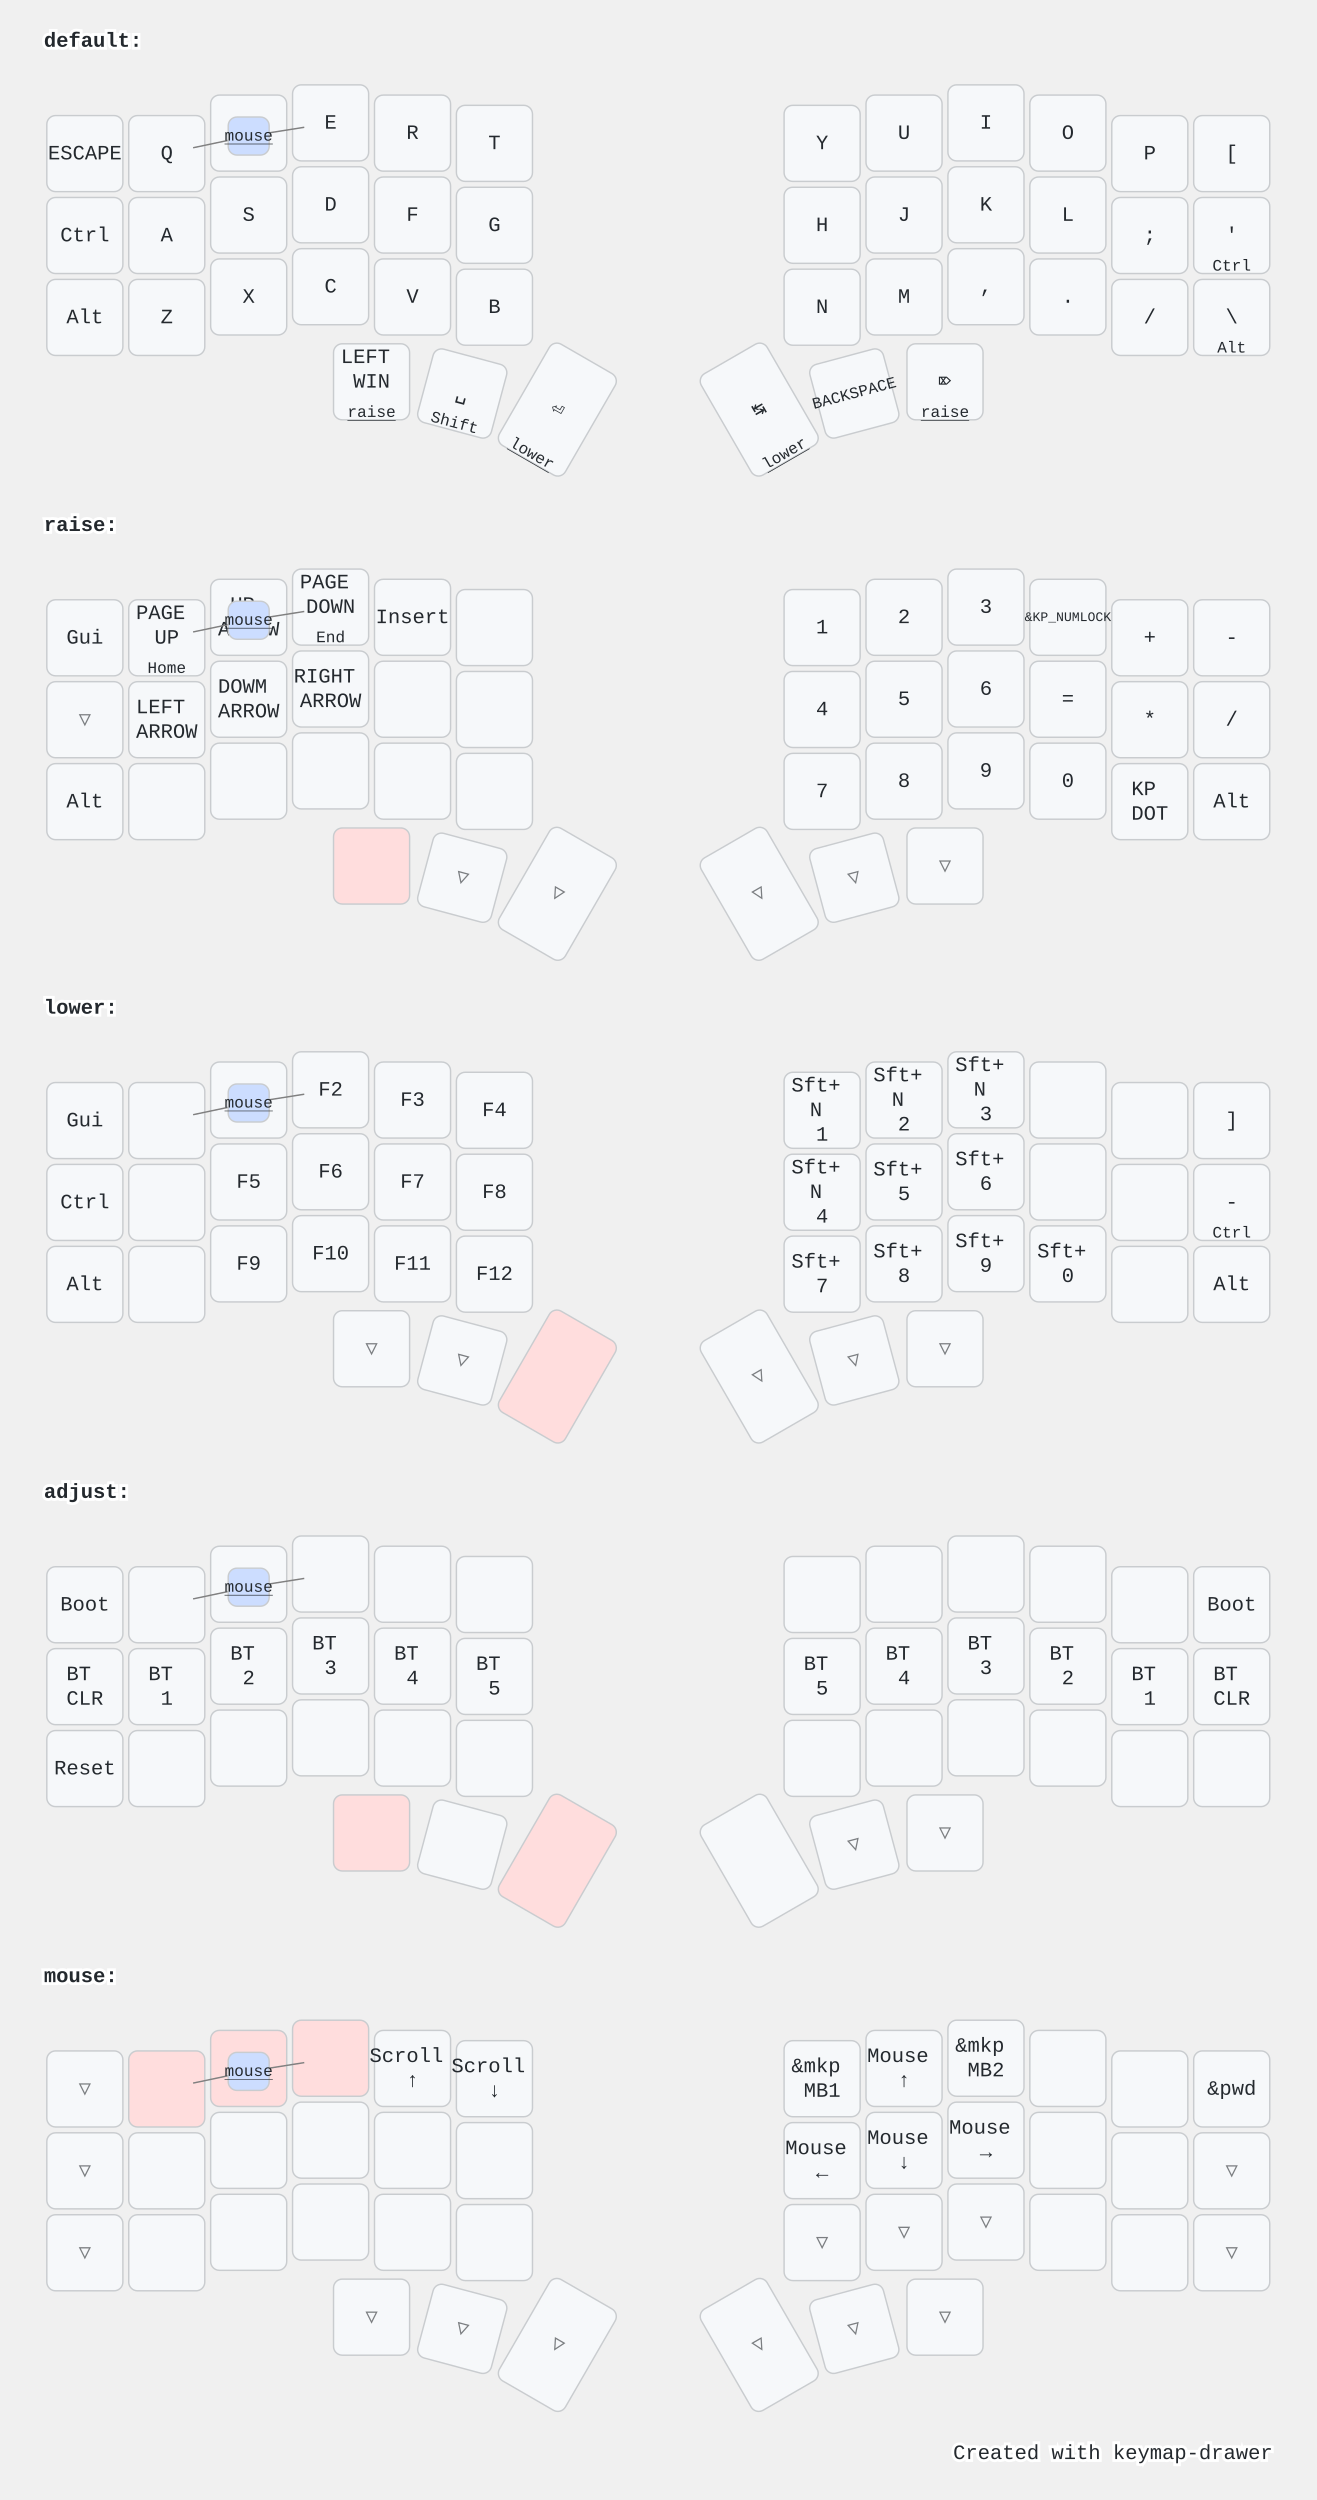
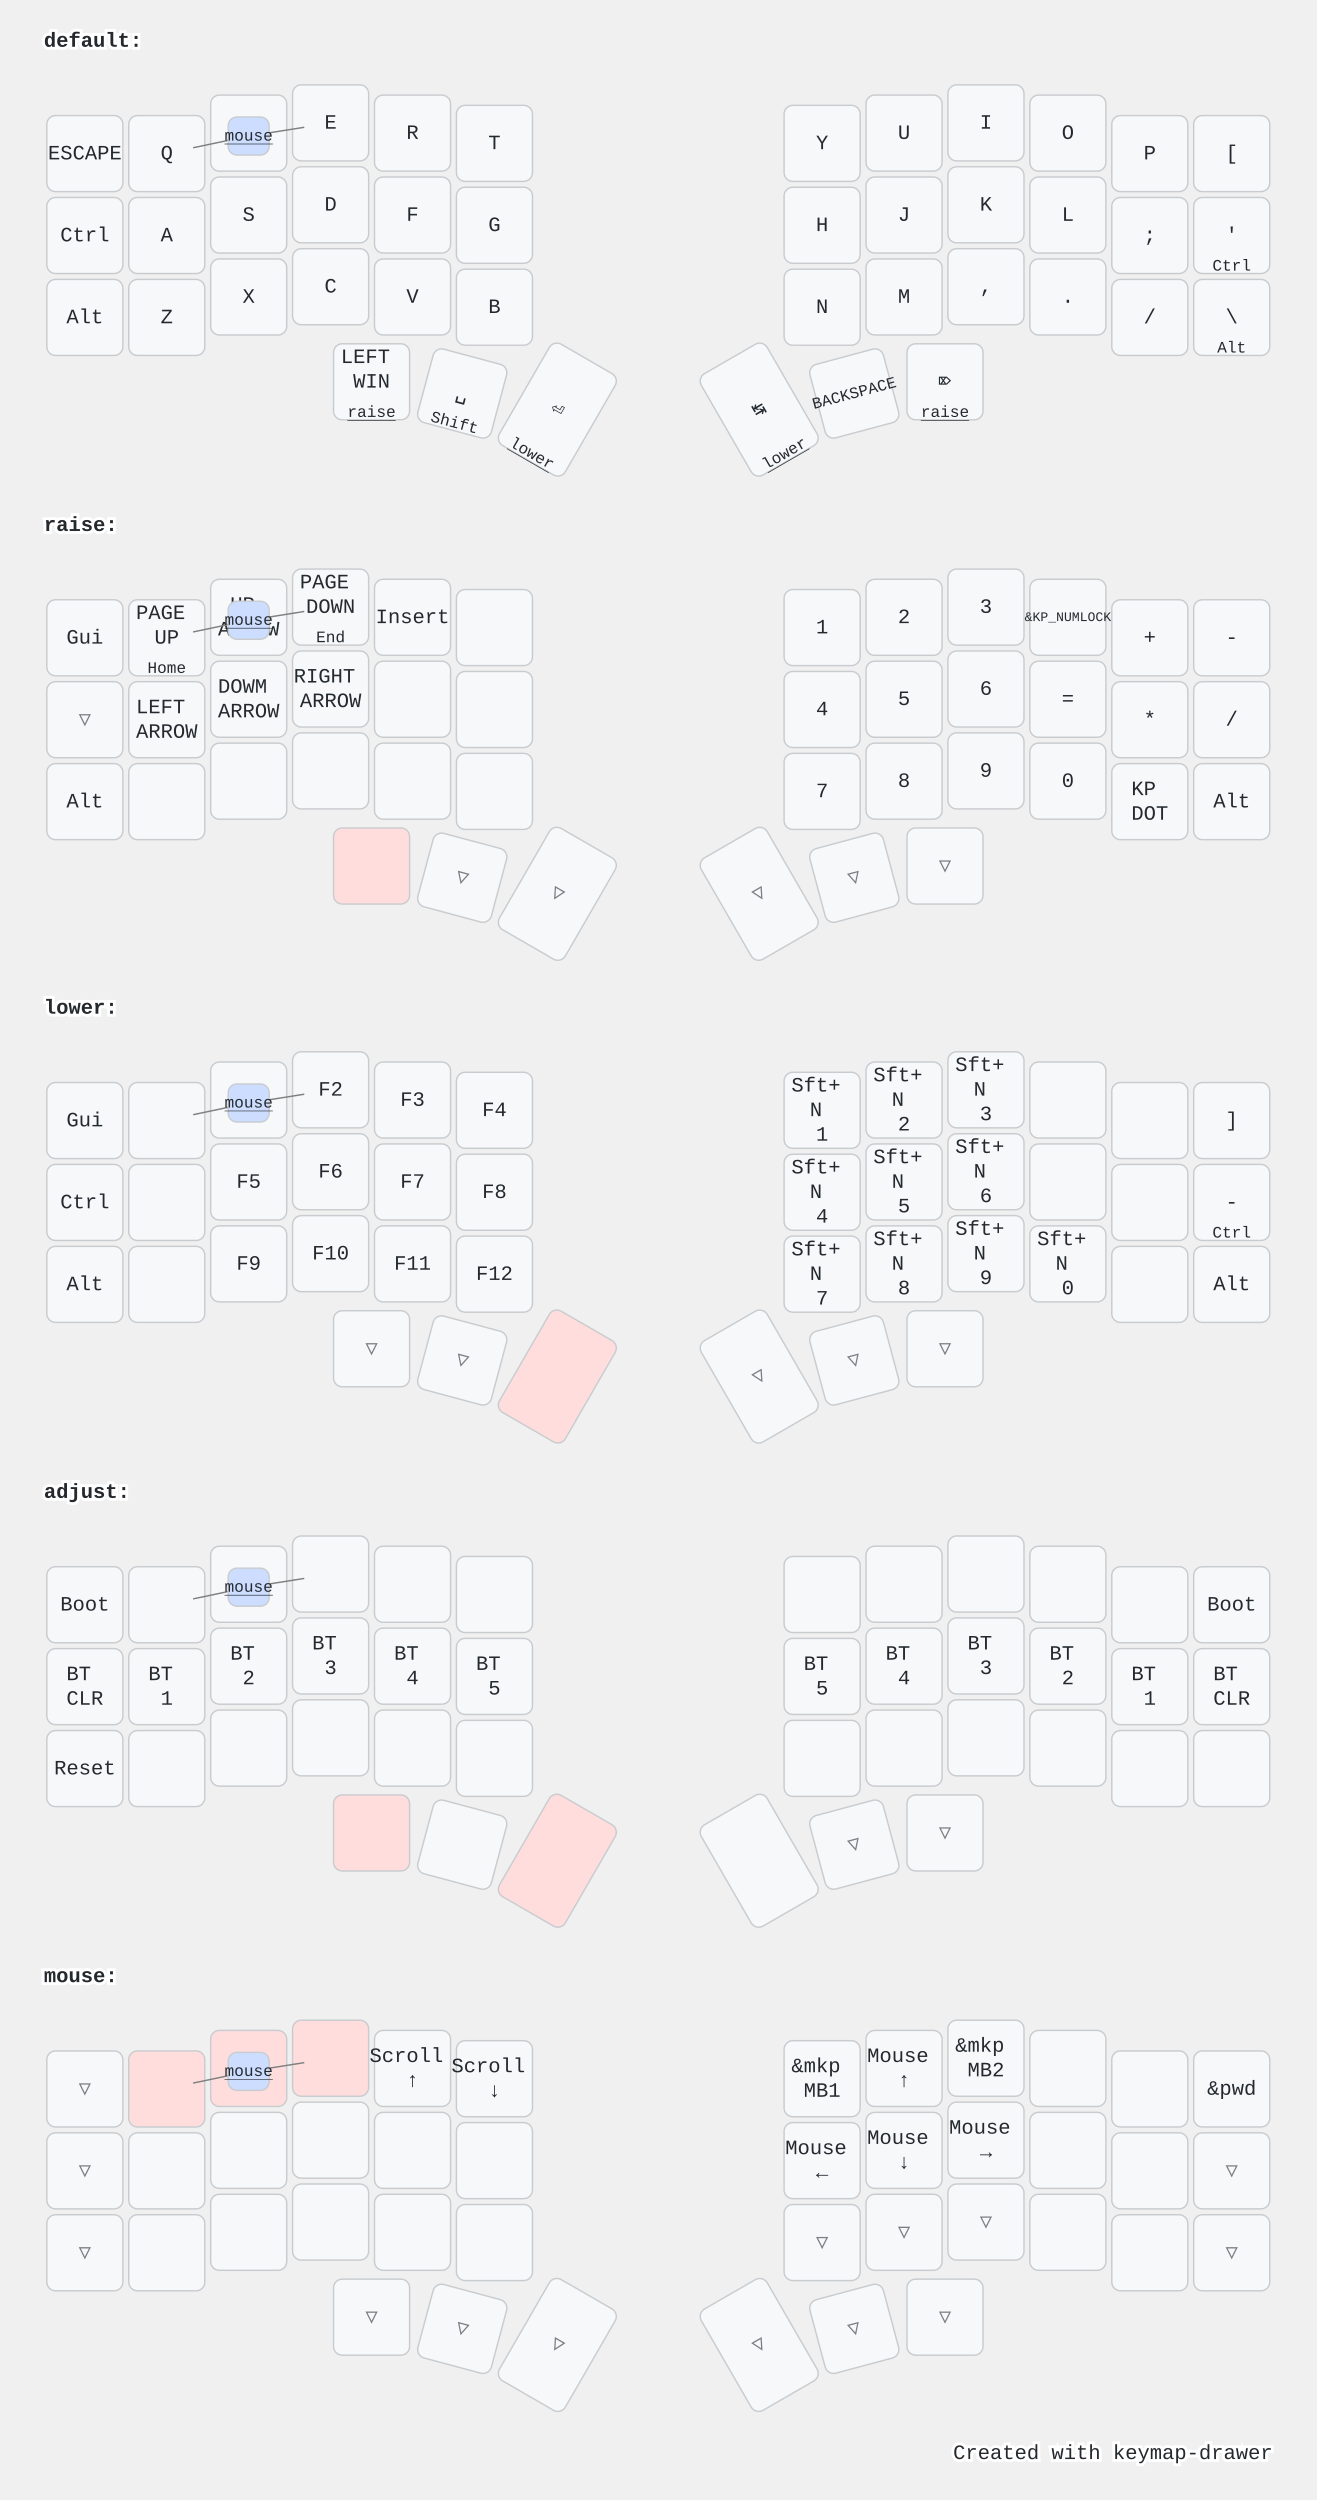
<svg xmlns="http://www.w3.org/2000/svg" width="900" height="1709" viewBox="0 0 900 1709" class="keymap">
  <style>/* inherit to force styles through use tags */
svg path {
    fill: inherit;
}

/* font and background color specifications */
svg.keymap {
    font-family: SFMono-Regular,Consolas,Liberation Mono,Menlo,monospace;
    font-size: 14px;
    font-kerning: normal;
    text-rendering: optimizeLegibility;
    fill: #24292e;
}

/* default key styling */
rect.key {
    fill: #f6f8fa;
}

rect.key, rect.combo {
    stroke: #c9cccf;
    stroke-width: 1;
}

/* default key side styling, only used is draw_key_sides is set */
rect.side {
    filter: brightness(90%);
}

/* color accent for combo boxes */
rect.combo, rect.combo-separate {
    fill: #cdf;
}

/* color accent for held keys */
rect.held, rect.combo.held {
    fill: #fdd;
}

/* color accent for ghost (optional) keys */
rect.ghost, rect.combo.ghost {
    stroke-dasharray: 4, 4;
    stroke-width: 2;
}

text {
    text-anchor: middle;
    dominant-baseline: middle;
}

/* styling for layer labels */
text.label {
    font-weight: bold;
    text-anchor: start;
    stroke: white;
    stroke-width: 4;
    paint-order: stroke;
}

/* styling for optional footer */
text.footer {
    text-anchor: end;
    dominant-baseline: auto;
    stroke: white;
    stroke-width: 4;
    paint-order: stroke;
}

/* styling for combo tap, and key hold/shifted label text */
text.combo, text.hold, text.shifted {
    font-size: 11px;
}

text.hold {
    text-anchor: middle;
    dominant-baseline: auto;
}

text.shifted {
    text-anchor: middle;
    dominant-baseline: hanging;
}

text.layer-activator {
    text-decoration: underline;
}

/* styling for hold/shifted label text in combo box */
text.combo.hold, text.combo.shifted {
    font-size: 8px;
}

/* lighter symbol for transparent keys */
text.trans {
    fill: #7b7e81;
}

/* styling for combo dendrons */
path.combo {
    stroke-width: 1;
    stroke: gray;
    fill: none;
}

/* Start Tabler Icons Cleanup */
/* cannot use height/width with glyphs */
.icon-tabler &gt; path {
    fill: inherit;
    stroke: inherit;
    stroke-width: 2;
}
/* hide tabler's default box */
.icon-tabler &gt; path[stroke="none"][fill="none"] {
    visibility: hidden;
}
/* End Tabler Icons Cleanup */

@media (prefers-color-scheme: dark) {
svg.keymap { fill: #d1d6db; }
rect.key { fill: #3f4750; }
rect.key, rect.combo { stroke: #60666c; }
rect.combo, rect.combo-separate { fill: #1f3d7a; }
rect.held, rect.combo.held { fill: #854747; }
text.label, text.footer { stroke: black; }
text.trans { fill: #7e8184; }
path.combo { stroke: #7f7f7f; }

}</style>
  <g transform="translate(30, 0)" class="layer-default">
    <text x="0" y="28" class="label" id="default">default:</text>
    <g transform="translate(0, 56)">
      <g transform="translate(28, 49)" class="key keypos-0">
        <rect rx="6" ry="6" x="-26" y="-26" width="52" height="52" class="key" />
        <text x="0" y="0" class="key tap">ESCAPE</text>
      </g>
      <g transform="translate(84, 49)" class="key keypos-1">
        <rect rx="6" ry="6" x="-26" y="-26" width="52" height="52" class="key" />
        <text x="0" y="0" class="key tap">Q</text>
      </g>
      <g transform="translate(140, 35)" class="key keypos-2">
        <rect rx="6" ry="6" x="-26" y="-26" width="52" height="52" class="key" />
        <text x="0" y="0" class="key tap">W</text>
      </g>
      <g transform="translate(196, 28)" class="key keypos-3">
        <rect rx="6" ry="6" x="-26" y="-26" width="52" height="52" class="key" />
        <text x="0" y="0" class="key tap">E</text>
      </g>
      <g transform="translate(252, 35)" class="key keypos-4">
        <rect rx="6" ry="6" x="-26" y="-26" width="52" height="52" class="key" />
        <text x="0" y="0" class="key tap">R</text>
      </g>
      <g transform="translate(308, 42)" class="key keypos-5">
        <rect rx="6" ry="6" x="-26" y="-26" width="52" height="52" class="key" />
        <text x="0" y="0" class="key tap">T</text>
      </g>
      <g transform="translate(532, 42)" class="key keypos-6">
        <rect rx="6" ry="6" x="-26" y="-26" width="52" height="52" class="key" />
        <text x="0" y="0" class="key tap">Y</text>
      </g>
      <g transform="translate(588, 35)" class="key keypos-7">
        <rect rx="6" ry="6" x="-26" y="-26" width="52" height="52" class="key" />
        <text x="0" y="0" class="key tap">U</text>
      </g>
      <g transform="translate(644, 28)" class="key keypos-8">
        <rect rx="6" ry="6" x="-26" y="-26" width="52" height="52" class="key" />
        <text x="0" y="0" class="key tap">I</text>
      </g>
      <g transform="translate(700, 35)" class="key keypos-9">
        <rect rx="6" ry="6" x="-26" y="-26" width="52" height="52" class="key" />
        <text x="0" y="0" class="key tap">O</text>
      </g>
      <g transform="translate(756, 49)" class="key keypos-10">
        <rect rx="6" ry="6" x="-26" y="-26" width="52" height="52" class="key" />
        <text x="0" y="0" class="key tap">P</text>
      </g>
      <g transform="translate(812, 49)" class="key keypos-11">
        <rect rx="6" ry="6" x="-26" y="-26" width="52" height="52" class="key" />
        <text x="0" y="0" class="key tap">[</text>
      </g>
      <g transform="translate(28, 105)" class="key keypos-12">
        <rect rx="6" ry="6" x="-26" y="-26" width="52" height="52" class="key" />
        <text x="0" y="0" class="key tap">Ctrl</text>
      </g>
      <g transform="translate(84, 105)" class="key keypos-13">
        <rect rx="6" ry="6" x="-26" y="-26" width="52" height="52" class="key" />
        <text x="0" y="0" class="key tap">A</text>
      </g>
      <g transform="translate(140, 91)" class="key keypos-14">
        <rect rx="6" ry="6" x="-26" y="-26" width="52" height="52" class="key" />
        <text x="0" y="0" class="key tap">S</text>
      </g>
      <g transform="translate(196, 84)" class="key keypos-15">
        <rect rx="6" ry="6" x="-26" y="-26" width="52" height="52" class="key" />
        <text x="0" y="0" class="key tap">D</text>
      </g>
      <g transform="translate(252, 91)" class="key keypos-16">
        <rect rx="6" ry="6" x="-26" y="-26" width="52" height="52" class="key" />
        <text x="0" y="0" class="key tap">F</text>
      </g>
      <g transform="translate(308, 98)" class="key keypos-17">
        <rect rx="6" ry="6" x="-26" y="-26" width="52" height="52" class="key" />
        <text x="0" y="0" class="key tap">G</text>
      </g>
      <g transform="translate(532, 98)" class="key keypos-18">
        <rect rx="6" ry="6" x="-26" y="-26" width="52" height="52" class="key" />
        <text x="0" y="0" class="key tap">H</text>
      </g>
      <g transform="translate(588, 91)" class="key keypos-19">
        <rect rx="6" ry="6" x="-26" y="-26" width="52" height="52" class="key" />
        <text x="0" y="0" class="key tap">J</text>
      </g>
      <g transform="translate(644, 84)" class="key keypos-20">
        <rect rx="6" ry="6" x="-26" y="-26" width="52" height="52" class="key" />
        <text x="0" y="0" class="key tap">K</text>
      </g>
      <g transform="translate(700, 91)" class="key keypos-21">
        <rect rx="6" ry="6" x="-26" y="-26" width="52" height="52" class="key" />
        <text x="0" y="0" class="key tap">L</text>
      </g>
      <g transform="translate(756, 105)" class="key keypos-22">
        <rect rx="6" ry="6" x="-26" y="-26" width="52" height="52" class="key" />
        <text x="0" y="0" class="key tap">;</text>
      </g>
      <g transform="translate(812, 105)" class="key keypos-23">
        <rect rx="6" ry="6" x="-26" y="-26" width="52" height="52" class="key" />
        <text x="0" y="0" class="key tap">'</text>
        <text x="0" y="24" class="key hold">Ctrl</text>
      </g>
      <g transform="translate(28, 161)" class="key keypos-24">
        <rect rx="6" ry="6" x="-26" y="-26" width="52" height="52" class="key" />
        <text x="0" y="0" class="key tap">Alt</text>
      </g>
      <g transform="translate(84, 161)" class="key keypos-25">
        <rect rx="6" ry="6" x="-26" y="-26" width="52" height="52" class="key" />
        <text x="0" y="0" class="key tap">Z</text>
      </g>
      <g transform="translate(140, 147)" class="key keypos-26">
        <rect rx="6" ry="6" x="-26" y="-26" width="52" height="52" class="key" />
        <text x="0" y="0" class="key tap">X</text>
      </g>
      <g transform="translate(196, 140)" class="key keypos-27">
        <rect rx="6" ry="6" x="-26" y="-26" width="52" height="52" class="key" />
        <text x="0" y="0" class="key tap">C</text>
      </g>
      <g transform="translate(252, 147)" class="key keypos-28">
        <rect rx="6" ry="6" x="-26" y="-26" width="52" height="52" class="key" />
        <text x="0" y="0" class="key tap">V</text>
      </g>
      <g transform="translate(308, 154)" class="key keypos-29">
        <rect rx="6" ry="6" x="-26" y="-26" width="52" height="52" class="key" />
        <text x="0" y="0" class="key tap">B</text>
      </g>
      <g transform="translate(532, 154)" class="key keypos-30">
        <rect rx="6" ry="6" x="-26" y="-26" width="52" height="52" class="key" />
        <text x="0" y="0" class="key tap">N</text>
      </g>
      <g transform="translate(588, 147)" class="key keypos-31">
        <rect rx="6" ry="6" x="-26" y="-26" width="52" height="52" class="key" />
        <text x="0" y="0" class="key tap">M</text>
      </g>
      <g transform="translate(644, 140)" class="key keypos-32">
        <rect rx="6" ry="6" x="-26" y="-26" width="52" height="52" class="key" />
        <text x="0" y="0" class="key tap">,</text>
      </g>
      <g transform="translate(700, 147)" class="key keypos-33">
        <rect rx="6" ry="6" x="-26" y="-26" width="52" height="52" class="key" />
        <text x="0" y="0" class="key tap">.</text>
      </g>
      <g transform="translate(756, 161)" class="key keypos-34">
        <rect rx="6" ry="6" x="-26" y="-26" width="52" height="52" class="key" />
        <text x="0" y="0" class="key tap">/</text>
      </g>
      <g transform="translate(812, 161)" class="key keypos-35">
        <rect rx="6" ry="6" x="-26" y="-26" width="52" height="52" class="key" />
        <text x="0" y="0" class="key tap">\</text>
        <text x="0" y="24" class="key hold">Alt</text>
      </g>
      <g transform="translate(224, 205)" class="key keypos-36">
        <rect rx="6" ry="6" x="-26" y="-26" width="52" height="52" class="key" />
        <text x="0" y="0" class="key tap">
          <tspan x="0" dy="-1.2em">LEFT</tspan>
          <tspan x="0" dy="1.2em">WIN</tspan>
        </text>
        <a href="#raise">
          <text x="0" y="24" class="key hold layer-activator">raise</text>
        </a>
      </g>
      <g transform="translate(286, 213) rotate(15.0)" class="key keypos-37">
        <rect rx="6" ry="6" x="-26" y="-26" width="52" height="52" class="key" />
        <text x="0" y="0" class="key tap">␣</text>
        <text x="0" y="24" class="key hold">Shift</text>
      </g>
      <g transform="translate(351, 224) rotate(30.0)" class="key keypos-38">
        <rect rx="6" ry="6" x="-26" y="-40" width="52" height="80" class="key" />
        <text x="0" y="0" class="key tap">⏎</text>
        <a href="#lower">
          <text x="0" y="38" class="key hold layer-activator">lower</text>
        </a>
      </g>
      <g transform="translate(489, 224) rotate(-30.0)" class="key keypos-39">
        <rect rx="6" ry="6" x="-26" y="-40" width="52" height="80" class="key" />
        <text x="0" y="0" class="key tap">↹</text>
        <a href="#lower">
          <text x="0" y="38" class="key hold layer-activator">lower</text>
        </a>
      </g>
      <g transform="translate(554, 213) rotate(-15.0)" class="key keypos-40">
        <rect rx="6" ry="6" x="-26" y="-26" width="52" height="52" class="key" />
        <text x="0" y="0" class="key tap">
          <tspan style="font-size: 78%">BACKSPACE</tspan>
        </text>
      </g>
      <g transform="translate(616, 205)" class="key keypos-41">
        <rect rx="6" ry="6" x="-26" y="-26" width="52" height="52" class="key" />
        <text x="0" y="0" class="key tap">⌦</text>
        <a href="#raise">
          <text x="0" y="24" class="key hold layer-activator">raise</text>
        </a>
      </g>
      <g class="combo combopos-0">
        <path d="M140,37 l38,-6" class="combo" />
        <path d="M140,37 l-38,8" class="combo" />
        <rect rx="6" ry="6" x="126" y="24" width="28" height="26" class="combo" />
        <a href="#mouse">
          <text x="140" y="37" class="combo tap layer-activator">mouse</text>
        </a>
      </g>
    </g>
  </g>
  <g transform="translate(30, 331)" class="layer-raise">
    <text x="0" y="28" class="label" id="raise">raise:</text>
    <g transform="translate(0, 56)">
      <g transform="translate(28, 49)" class="key keypos-0">
        <rect rx="6" ry="6" x="-26" y="-26" width="52" height="52" class="key" />
        <text x="0" y="0" class="key tap">Gui</text>
      </g>
      <g transform="translate(84, 49)" class="key keypos-1">
        <rect rx="6" ry="6" x="-26" y="-26" width="52" height="52" class="key" />
        <text x="0" y="0" class="key tap">
          <tspan x="0" dy="-1.2em">PAGE</tspan>
          <tspan x="0" dy="1.2em">UP</tspan>
        </text>
        <text x="0" y="24" class="key hold">Home</text>
      </g>
      <g transform="translate(140, 35)" class="key keypos-2">
        <rect rx="6" ry="6" x="-26" y="-26" width="52" height="52" class="key" />
        <text x="0" y="0" class="key tap">
          <tspan x="0" dy="-0.6em">UP</tspan>
          <tspan x="0" dy="1.2em">ARROW</tspan>
        </text>
      </g>
      <g transform="translate(196, 28)" class="key keypos-3">
        <rect rx="6" ry="6" x="-26" y="-26" width="52" height="52" class="key" />
        <text x="0" y="0" class="key tap">
          <tspan x="0" dy="-1.2em">PAGE</tspan>
          <tspan x="0" dy="1.2em">DOWN</tspan>
        </text>
        <text x="0" y="24" class="key hold">End</text>
      </g>
      <g transform="translate(252, 35)" class="key keypos-4">
        <rect rx="6" ry="6" x="-26" y="-26" width="52" height="52" class="key" />
        <text x="0" y="0" class="key tap">Insert</text>
      </g>
      <g transform="translate(308, 42)" class="key keypos-5">
        <rect rx="6" ry="6" x="-26" y="-26" width="52" height="52" class="key" />
      </g>
      <g transform="translate(532, 42)" class="key keypos-6">
        <rect rx="6" ry="6" x="-26" y="-26" width="52" height="52" class="key" />
        <text x="0" y="0" class="key tap">1</text>
      </g>
      <g transform="translate(588, 35)" class="key keypos-7">
        <rect rx="6" ry="6" x="-26" y="-26" width="52" height="52" class="key" />
        <text x="0" y="0" class="key tap">2</text>
      </g>
      <g transform="translate(644, 28)" class="key keypos-8">
        <rect rx="6" ry="6" x="-26" y="-26" width="52" height="52" class="key" />
        <text x="0" y="0" class="key tap">3</text>
      </g>
      <g transform="translate(700, 35)" class="key keypos-9">
        <rect rx="6" ry="6" x="-26" y="-26" width="52" height="52" class="key" />
        <text x="0" y="0" class="key tap">
          <tspan style="font-size: 64%">&amp;KP_NUMLOCK</tspan>
        </text>
      </g>
      <g transform="translate(756, 49)" class="key keypos-10">
        <rect rx="6" ry="6" x="-26" y="-26" width="52" height="52" class="key" />
        <text x="0" y="0" class="key tap">+</text>
      </g>
      <g transform="translate(812, 49)" class="key keypos-11">
        <rect rx="6" ry="6" x="-26" y="-26" width="52" height="52" class="key" />
        <text x="0" y="0" class="key tap">-</text>
      </g>
      <g transform="translate(28, 105)" class="key trans keypos-12">
        <rect rx="6" ry="6" x="-26" y="-26" width="52" height="52" class="key trans" />
        <text x="0" y="0" class="key trans tap">▽</text>
      </g>
      <g transform="translate(84, 105)" class="key keypos-13">
        <rect rx="6" ry="6" x="-26" y="-26" width="52" height="52" class="key" />
        <text x="0" y="0" class="key tap">
          <tspan x="0" dy="-0.6em">LEFT</tspan>
          <tspan x="0" dy="1.2em">ARROW</tspan>
        </text>
      </g>
      <g transform="translate(140, 91)" class="key keypos-14">
        <rect rx="6" ry="6" x="-26" y="-26" width="52" height="52" class="key" />
        <text x="0" y="0" class="key tap">
          <tspan x="0" dy="-0.6em">DOWM</tspan>
          <tspan x="0" dy="1.2em">ARROW</tspan>
        </text>
      </g>
      <g transform="translate(196, 84)" class="key keypos-15">
        <rect rx="6" ry="6" x="-26" y="-26" width="52" height="52" class="key" />
        <text x="0" y="0" class="key tap">
          <tspan x="0" dy="-0.6em">RIGHT</tspan>
          <tspan x="0" dy="1.2em">ARROW</tspan>
        </text>
      </g>
      <g transform="translate(252, 91)" class="key keypos-16">
        <rect rx="6" ry="6" x="-26" y="-26" width="52" height="52" class="key" />
      </g>
      <g transform="translate(308, 98)" class="key keypos-17">
        <rect rx="6" ry="6" x="-26" y="-26" width="52" height="52" class="key" />
      </g>
      <g transform="translate(532, 98)" class="key keypos-18">
        <rect rx="6" ry="6" x="-26" y="-26" width="52" height="52" class="key" />
        <text x="0" y="0" class="key tap">4</text>
      </g>
      <g transform="translate(588, 91)" class="key keypos-19">
        <rect rx="6" ry="6" x="-26" y="-26" width="52" height="52" class="key" />
        <text x="0" y="0" class="key tap">5</text>
      </g>
      <g transform="translate(644, 84)" class="key keypos-20">
        <rect rx="6" ry="6" x="-26" y="-26" width="52" height="52" class="key" />
        <text x="0" y="0" class="key tap">6</text>
      </g>
      <g transform="translate(700, 91)" class="key keypos-21">
        <rect rx="6" ry="6" x="-26" y="-26" width="52" height="52" class="key" />
        <text x="0" y="0" class="key tap">=</text>
      </g>
      <g transform="translate(756, 105)" class="key keypos-22">
        <rect rx="6" ry="6" x="-26" y="-26" width="52" height="52" class="key" />
        <text x="0" y="0" class="key tap">*</text>
      </g>
      <g transform="translate(812, 105)" class="key keypos-23">
        <rect rx="6" ry="6" x="-26" y="-26" width="52" height="52" class="key" />
        <text x="0" y="0" class="key tap">/</text>
      </g>
      <g transform="translate(28, 161)" class="key keypos-24">
        <rect rx="6" ry="6" x="-26" y="-26" width="52" height="52" class="key" />
        <text x="0" y="0" class="key tap">Alt</text>
      </g>
      <g transform="translate(84, 161)" class="key keypos-25">
        <rect rx="6" ry="6" x="-26" y="-26" width="52" height="52" class="key" />
      </g>
      <g transform="translate(140, 147)" class="key keypos-26">
        <rect rx="6" ry="6" x="-26" y="-26" width="52" height="52" class="key" />
      </g>
      <g transform="translate(196, 140)" class="key keypos-27">
        <rect rx="6" ry="6" x="-26" y="-26" width="52" height="52" class="key" />
      </g>
      <g transform="translate(252, 147)" class="key keypos-28">
        <rect rx="6" ry="6" x="-26" y="-26" width="52" height="52" class="key" />
      </g>
      <g transform="translate(308, 154)" class="key keypos-29">
        <rect rx="6" ry="6" x="-26" y="-26" width="52" height="52" class="key" />
      </g>
      <g transform="translate(532, 154)" class="key keypos-30">
        <rect rx="6" ry="6" x="-26" y="-26" width="52" height="52" class="key" />
        <text x="0" y="0" class="key tap">7</text>
      </g>
      <g transform="translate(588, 147)" class="key keypos-31">
        <rect rx="6" ry="6" x="-26" y="-26" width="52" height="52" class="key" />
        <text x="0" y="0" class="key tap">8</text>
      </g>
      <g transform="translate(644, 140)" class="key keypos-32">
        <rect rx="6" ry="6" x="-26" y="-26" width="52" height="52" class="key" />
        <text x="0" y="0" class="key tap">9</text>
      </g>
      <g transform="translate(700, 147)" class="key keypos-33">
        <rect rx="6" ry="6" x="-26" y="-26" width="52" height="52" class="key" />
        <text x="0" y="0" class="key tap">0</text>
      </g>
      <g transform="translate(756, 161)" class="key keypos-34">
        <rect rx="6" ry="6" x="-26" y="-26" width="52" height="52" class="key" />
        <text x="0" y="0" class="key tap">
          <tspan x="0" dy="-0.6em">KP</tspan>
          <tspan x="0" dy="1.2em">DOT</tspan>
        </text>
      </g>
      <g transform="translate(812, 161)" class="key keypos-35">
        <rect rx="6" ry="6" x="-26" y="-26" width="52" height="52" class="key" />
        <text x="0" y="0" class="key tap">Alt</text>
      </g>
      <g transform="translate(224, 205)" class="key held keypos-36">
        <rect rx="6" ry="6" x="-26" y="-26" width="52" height="52" class="key held" />
      </g>
      <g transform="translate(286, 213) rotate(15.0)" class="key trans keypos-37">
        <rect rx="6" ry="6" x="-26" y="-26" width="52" height="52" class="key trans" />
        <text x="0" y="0" class="key trans tap">▽</text>
      </g>
      <g transform="translate(351, 224) rotate(30.0)" class="key trans keypos-38">
        <rect rx="6" ry="6" x="-26" y="-40" width="52" height="80" class="key trans" />
        <text x="0" y="0" class="key trans tap">▽</text>
      </g>
      <g transform="translate(489, 224) rotate(-30.0)" class="key trans keypos-39">
        <rect rx="6" ry="6" x="-26" y="-40" width="52" height="80" class="key trans" />
        <text x="0" y="0" class="key trans tap">▽</text>
      </g>
      <g transform="translate(554, 213) rotate(-15.0)" class="key trans keypos-40">
        <rect rx="6" ry="6" x="-26" y="-26" width="52" height="52" class="key trans" />
        <text x="0" y="0" class="key trans tap">▽</text>
      </g>
      <g transform="translate(616, 205)" class="key trans keypos-41">
        <rect rx="6" ry="6" x="-26" y="-26" width="52" height="52" class="key trans" />
        <text x="0" y="0" class="key trans tap">▽</text>
      </g>
      <g class="combo combopos-0">
        <path d="M140,37 l38,-6" class="combo" />
        <path d="M140,37 l-38,8" class="combo" />
        <rect rx="6" ry="6" x="126" y="24" width="28" height="26" class="combo" />
        <a href="#mouse">
          <text x="140" y="37" class="combo tap layer-activator">mouse</text>
        </a>
      </g>
    </g>
  </g>
  <g transform="translate(30, 661)" class="layer-lower">
    <text x="0" y="28" class="label" id="lower">lower:</text>
    <g transform="translate(0, 56)">
      <g transform="translate(28, 49)" class="key keypos-0">
        <rect rx="6" ry="6" x="-26" y="-26" width="52" height="52" class="key" />
        <text x="0" y="0" class="key tap">Gui</text>
      </g>
      <g transform="translate(84, 49)" class="key keypos-1">
        <rect rx="6" ry="6" x="-26" y="-26" width="52" height="52" class="key" />
      </g>
      <g transform="translate(140, 35)" class="key keypos-2">
        <rect rx="6" ry="6" x="-26" y="-26" width="52" height="52" class="key" />
        <text x="0" y="0" class="key tap">F1</text>
      </g>
      <g transform="translate(196, 28)" class="key keypos-3">
        <rect rx="6" ry="6" x="-26" y="-26" width="52" height="52" class="key" />
        <text x="0" y="0" class="key tap">F2</text>
      </g>
      <g transform="translate(252, 35)" class="key keypos-4">
        <rect rx="6" ry="6" x="-26" y="-26" width="52" height="52" class="key" />
        <text x="0" y="0" class="key tap">F3</text>
      </g>
      <g transform="translate(308, 42)" class="key keypos-5">
        <rect rx="6" ry="6" x="-26" y="-26" width="52" height="52" class="key" />
        <text x="0" y="0" class="key tap">F4</text>
      </g>
      <g transform="translate(532, 42)" class="key keypos-6">
        <rect rx="6" ry="6" x="-26" y="-26" width="52" height="52" class="key" />
        <text x="0" y="0" class="key tap">
          <tspan x="0" dy="-1.2em">Sft+</tspan>
          <tspan x="0" dy="1.2em">N</tspan>
          <tspan x="0" dy="1.2em">1</tspan>
        </text>
      </g>
      <g transform="translate(588, 35)" class="key keypos-7">
        <rect rx="6" ry="6" x="-26" y="-26" width="52" height="52" class="key" />
        <text x="0" y="0" class="key tap">
          <tspan x="0" dy="-1.2em">Sft+</tspan>
          <tspan x="0" dy="1.2em">N</tspan>
          <tspan x="0" dy="1.2em">2</tspan>
        </text>
      </g>
      <g transform="translate(644, 28)" class="key keypos-8">
        <rect rx="6" ry="6" x="-26" y="-26" width="52" height="52" class="key" />
        <text x="0" y="0" class="key tap">
          <tspan x="0" dy="-1.2em">Sft+</tspan>
          <tspan x="0" dy="1.2em">N</tspan>
          <tspan x="0" dy="1.2em">3</tspan>
        </text>
      </g>
      <g transform="translate(700, 35)" class="key keypos-9">
        <rect rx="6" ry="6" x="-26" y="-26" width="52" height="52" class="key" />
      </g>
      <g transform="translate(756, 49)" class="key keypos-10">
        <rect rx="6" ry="6" x="-26" y="-26" width="52" height="52" class="key" />
      </g>
      <g transform="translate(812, 49)" class="key keypos-11">
        <rect rx="6" ry="6" x="-26" y="-26" width="52" height="52" class="key" />
        <text x="0" y="0" class="key tap">]</text>
      </g>
      <g transform="translate(28, 105)" class="key keypos-12">
        <rect rx="6" ry="6" x="-26" y="-26" width="52" height="52" class="key" />
        <text x="0" y="0" class="key tap">Ctrl</text>
      </g>
      <g transform="translate(84, 105)" class="key keypos-13">
        <rect rx="6" ry="6" x="-26" y="-26" width="52" height="52" class="key" />
      </g>
      <g transform="translate(140, 91)" class="key keypos-14">
        <rect rx="6" ry="6" x="-26" y="-26" width="52" height="52" class="key" />
        <text x="0" y="0" class="key tap">F5</text>
      </g>
      <g transform="translate(196, 84)" class="key keypos-15">
        <rect rx="6" ry="6" x="-26" y="-26" width="52" height="52" class="key" />
        <text x="0" y="0" class="key tap">F6</text>
      </g>
      <g transform="translate(252, 91)" class="key keypos-16">
        <rect rx="6" ry="6" x="-26" y="-26" width="52" height="52" class="key" />
        <text x="0" y="0" class="key tap">F7</text>
      </g>
      <g transform="translate(308, 98)" class="key keypos-17">
        <rect rx="6" ry="6" x="-26" y="-26" width="52" height="52" class="key" />
        <text x="0" y="0" class="key tap">F8</text>
      </g>
      <g transform="translate(532, 98)" class="key keypos-18">
        <rect rx="6" ry="6" x="-26" y="-26" width="52" height="52" class="key" />
        <text x="0" y="0" class="key tap">
          <tspan x="0" dy="-1.2em">Sft+</tspan>
          <tspan x="0" dy="1.2em">N</tspan>
          <tspan x="0" dy="1.2em">4</tspan>
        </text>
      </g>
      <g transform="translate(588, 91)" class="key keypos-19">
        <rect rx="6" ry="6" x="-26" y="-26" width="52" height="52" class="key" />
        <text x="0" y="0" class="key tap">
-           <tspan x="0" dy="-0.6em">Sft+</tspan>
+           <tspan x="0" dy="-1.2em">Sft+</tspan>
+           <tspan x="0" dy="1.2em">N</tspan>
          <tspan x="0" dy="1.2em">5</tspan>
        </text>
      </g>
      <g transform="translate(644, 84)" class="key keypos-20">
        <rect rx="6" ry="6" x="-26" y="-26" width="52" height="52" class="key" />
        <text x="0" y="0" class="key tap">
-           <tspan x="0" dy="-0.6em">Sft+</tspan>
+           <tspan x="0" dy="-1.2em">Sft+</tspan>
+           <tspan x="0" dy="1.2em">N</tspan>
          <tspan x="0" dy="1.2em">6</tspan>
        </text>
      </g>
      <g transform="translate(700, 91)" class="key keypos-21">
        <rect rx="6" ry="6" x="-26" y="-26" width="52" height="52" class="key" />
      </g>
      <g transform="translate(756, 105)" class="key keypos-22">
        <rect rx="6" ry="6" x="-26" y="-26" width="52" height="52" class="key" />
      </g>
      <g transform="translate(812, 105)" class="key keypos-23">
        <rect rx="6" ry="6" x="-26" y="-26" width="52" height="52" class="key" />
        <text x="0" y="0" class="key tap">-</text>
        <text x="0" y="24" class="key hold">Ctrl</text>
      </g>
      <g transform="translate(28, 161)" class="key keypos-24">
        <rect rx="6" ry="6" x="-26" y="-26" width="52" height="52" class="key" />
        <text x="0" y="0" class="key tap">Alt</text>
      </g>
      <g transform="translate(84, 161)" class="key keypos-25">
        <rect rx="6" ry="6" x="-26" y="-26" width="52" height="52" class="key" />
      </g>
      <g transform="translate(140, 147)" class="key keypos-26">
        <rect rx="6" ry="6" x="-26" y="-26" width="52" height="52" class="key" />
        <text x="0" y="0" class="key tap">F9</text>
      </g>
      <g transform="translate(196, 140)" class="key keypos-27">
        <rect rx="6" ry="6" x="-26" y="-26" width="52" height="52" class="key" />
        <text x="0" y="0" class="key tap">F10</text>
      </g>
      <g transform="translate(252, 147)" class="key keypos-28">
        <rect rx="6" ry="6" x="-26" y="-26" width="52" height="52" class="key" />
        <text x="0" y="0" class="key tap">F11</text>
      </g>
      <g transform="translate(308, 154)" class="key keypos-29">
        <rect rx="6" ry="6" x="-26" y="-26" width="52" height="52" class="key" />
        <text x="0" y="0" class="key tap">F12</text>
      </g>
      <g transform="translate(532, 154)" class="key keypos-30">
        <rect rx="6" ry="6" x="-26" y="-26" width="52" height="52" class="key" />
        <text x="0" y="0" class="key tap">
-           <tspan x="0" dy="-0.6em">Sft+</tspan>
+           <tspan x="0" dy="-1.2em">Sft+</tspan>
+           <tspan x="0" dy="1.2em">N</tspan>
          <tspan x="0" dy="1.2em">7</tspan>
        </text>
      </g>
      <g transform="translate(588, 147)" class="key keypos-31">
        <rect rx="6" ry="6" x="-26" y="-26" width="52" height="52" class="key" />
        <text x="0" y="0" class="key tap">
-           <tspan x="0" dy="-0.6em">Sft+</tspan>
+           <tspan x="0" dy="-1.2em">Sft+</tspan>
+           <tspan x="0" dy="1.2em">N</tspan>
          <tspan x="0" dy="1.2em">8</tspan>
        </text>
      </g>
      <g transform="translate(644, 140)" class="key keypos-32">
        <rect rx="6" ry="6" x="-26" y="-26" width="52" height="52" class="key" />
        <text x="0" y="0" class="key tap">
-           <tspan x="0" dy="-0.6em">Sft+</tspan>
+           <tspan x="0" dy="-1.2em">Sft+</tspan>
+           <tspan x="0" dy="1.2em">N</tspan>
          <tspan x="0" dy="1.2em">9</tspan>
        </text>
      </g>
      <g transform="translate(700, 147)" class="key keypos-33">
        <rect rx="6" ry="6" x="-26" y="-26" width="52" height="52" class="key" />
        <text x="0" y="0" class="key tap">
-           <tspan x="0" dy="-0.6em">Sft+</tspan>
+           <tspan x="0" dy="-1.2em">Sft+</tspan>
+           <tspan x="0" dy="1.2em">N</tspan>
          <tspan x="0" dy="1.2em">0</tspan>
        </text>
      </g>
      <g transform="translate(756, 161)" class="key keypos-34">
        <rect rx="6" ry="6" x="-26" y="-26" width="52" height="52" class="key" />
      </g>
      <g transform="translate(812, 161)" class="key keypos-35">
        <rect rx="6" ry="6" x="-26" y="-26" width="52" height="52" class="key" />
        <text x="0" y="0" class="key tap">Alt</text>
      </g>
      <g transform="translate(224, 205)" class="key trans keypos-36">
        <rect rx="6" ry="6" x="-26" y="-26" width="52" height="52" class="key trans" />
        <text x="0" y="0" class="key trans tap">▽</text>
      </g>
      <g transform="translate(286, 213) rotate(15.0)" class="key trans keypos-37">
        <rect rx="6" ry="6" x="-26" y="-26" width="52" height="52" class="key trans" />
        <text x="0" y="0" class="key trans tap">▽</text>
      </g>
      <g transform="translate(351, 224) rotate(30.0)" class="key held keypos-38">
        <rect rx="6" ry="6" x="-26" y="-40" width="52" height="80" class="key held" />
      </g>
      <g transform="translate(489, 224) rotate(-30.0)" class="key trans keypos-39">
        <rect rx="6" ry="6" x="-26" y="-40" width="52" height="80" class="key trans" />
        <text x="0" y="0" class="key trans tap">▽</text>
      </g>
      <g transform="translate(554, 213) rotate(-15.0)" class="key trans keypos-40">
        <rect rx="6" ry="6" x="-26" y="-26" width="52" height="52" class="key trans" />
        <text x="0" y="0" class="key trans tap">▽</text>
      </g>
      <g transform="translate(616, 205)" class="key trans keypos-41">
        <rect rx="6" ry="6" x="-26" y="-26" width="52" height="52" class="key trans" />
        <text x="0" y="0" class="key trans tap">▽</text>
      </g>
      <g class="combo combopos-0">
        <path d="M140,37 l38,-6" class="combo" />
        <path d="M140,37 l-38,8" class="combo" />
        <rect rx="6" ry="6" x="126" y="24" width="28" height="26" class="combo" />
        <a href="#mouse">
          <text x="140" y="37" class="combo tap layer-activator">mouse</text>
        </a>
      </g>
    </g>
  </g>
  <g transform="translate(30, 992)" class="layer-adjust">
    <text x="0" y="28" class="label" id="adjust">adjust:</text>
    <g transform="translate(0, 56)">
      <g transform="translate(28, 49)" class="key keypos-0">
        <rect rx="6" ry="6" x="-26" y="-26" width="52" height="52" class="key" />
        <text x="0" y="0" class="key tap">Boot</text>
      </g>
      <g transform="translate(84, 49)" class="key keypos-1">
        <rect rx="6" ry="6" x="-26" y="-26" width="52" height="52" class="key" />
      </g>
      <g transform="translate(140, 35)" class="key keypos-2">
        <rect rx="6" ry="6" x="-26" y="-26" width="52" height="52" class="key" />
      </g>
      <g transform="translate(196, 28)" class="key keypos-3">
        <rect rx="6" ry="6" x="-26" y="-26" width="52" height="52" class="key" />
      </g>
      <g transform="translate(252, 35)" class="key keypos-4">
        <rect rx="6" ry="6" x="-26" y="-26" width="52" height="52" class="key" />
      </g>
      <g transform="translate(308, 42)" class="key keypos-5">
        <rect rx="6" ry="6" x="-26" y="-26" width="52" height="52" class="key" />
      </g>
      <g transform="translate(532, 42)" class="key keypos-6">
        <rect rx="6" ry="6" x="-26" y="-26" width="52" height="52" class="key" />
      </g>
      <g transform="translate(588, 35)" class="key keypos-7">
        <rect rx="6" ry="6" x="-26" y="-26" width="52" height="52" class="key" />
      </g>
      <g transform="translate(644, 28)" class="key keypos-8">
        <rect rx="6" ry="6" x="-26" y="-26" width="52" height="52" class="key" />
      </g>
      <g transform="translate(700, 35)" class="key keypos-9">
        <rect rx="6" ry="6" x="-26" y="-26" width="52" height="52" class="key" />
      </g>
      <g transform="translate(756, 49)" class="key keypos-10">
        <rect rx="6" ry="6" x="-26" y="-26" width="52" height="52" class="key" />
      </g>
      <g transform="translate(812, 49)" class="key keypos-11">
        <rect rx="6" ry="6" x="-26" y="-26" width="52" height="52" class="key" />
        <text x="0" y="0" class="key tap">Boot</text>
      </g>
      <g transform="translate(28, 105)" class="key keypos-12">
        <rect rx="6" ry="6" x="-26" y="-26" width="52" height="52" class="key" />
        <text x="0" y="0" class="key tap">
          <tspan x="0" dy="-0.6em">BT</tspan>
          <tspan x="0" dy="1.2em">CLR</tspan>
        </text>
      </g>
      <g transform="translate(84, 105)" class="key keypos-13">
        <rect rx="6" ry="6" x="-26" y="-26" width="52" height="52" class="key" />
        <text x="0" y="0" class="key tap">
          <tspan x="0" dy="-0.6em">BT</tspan>
          <tspan x="0" dy="1.2em">1</tspan>
        </text>
      </g>
      <g transform="translate(140, 91)" class="key keypos-14">
        <rect rx="6" ry="6" x="-26" y="-26" width="52" height="52" class="key" />
        <text x="0" y="0" class="key tap">
          <tspan x="0" dy="-0.6em">BT</tspan>
          <tspan x="0" dy="1.2em">2</tspan>
        </text>
      </g>
      <g transform="translate(196, 84)" class="key keypos-15">
        <rect rx="6" ry="6" x="-26" y="-26" width="52" height="52" class="key" />
        <text x="0" y="0" class="key tap">
          <tspan x="0" dy="-0.6em">BT</tspan>
          <tspan x="0" dy="1.2em">3</tspan>
        </text>
      </g>
      <g transform="translate(252, 91)" class="key keypos-16">
        <rect rx="6" ry="6" x="-26" y="-26" width="52" height="52" class="key" />
        <text x="0" y="0" class="key tap">
          <tspan x="0" dy="-0.6em">BT</tspan>
          <tspan x="0" dy="1.2em">4</tspan>
        </text>
      </g>
      <g transform="translate(308, 98)" class="key keypos-17">
        <rect rx="6" ry="6" x="-26" y="-26" width="52" height="52" class="key" />
        <text x="0" y="0" class="key tap">
          <tspan x="0" dy="-0.6em">BT</tspan>
          <tspan x="0" dy="1.2em">5</tspan>
        </text>
      </g>
      <g transform="translate(532, 98)" class="key keypos-18">
        <rect rx="6" ry="6" x="-26" y="-26" width="52" height="52" class="key" />
        <text x="0" y="0" class="key tap">
          <tspan x="0" dy="-0.6em">BT</tspan>
          <tspan x="0" dy="1.2em">5</tspan>
        </text>
      </g>
      <g transform="translate(588, 91)" class="key keypos-19">
        <rect rx="6" ry="6" x="-26" y="-26" width="52" height="52" class="key" />
        <text x="0" y="0" class="key tap">
          <tspan x="0" dy="-0.6em">BT</tspan>
          <tspan x="0" dy="1.2em">4</tspan>
        </text>
      </g>
      <g transform="translate(644, 84)" class="key keypos-20">
        <rect rx="6" ry="6" x="-26" y="-26" width="52" height="52" class="key" />
        <text x="0" y="0" class="key tap">
          <tspan x="0" dy="-0.6em">BT</tspan>
          <tspan x="0" dy="1.2em">3</tspan>
        </text>
      </g>
      <g transform="translate(700, 91)" class="key keypos-21">
        <rect rx="6" ry="6" x="-26" y="-26" width="52" height="52" class="key" />
        <text x="0" y="0" class="key tap">
          <tspan x="0" dy="-0.6em">BT</tspan>
          <tspan x="0" dy="1.2em">2</tspan>
        </text>
      </g>
      <g transform="translate(756, 105)" class="key keypos-22">
        <rect rx="6" ry="6" x="-26" y="-26" width="52" height="52" class="key" />
        <text x="0" y="0" class="key tap">
          <tspan x="0" dy="-0.6em">BT</tspan>
          <tspan x="0" dy="1.2em">1</tspan>
        </text>
      </g>
      <g transform="translate(812, 105)" class="key keypos-23">
        <rect rx="6" ry="6" x="-26" y="-26" width="52" height="52" class="key" />
        <text x="0" y="0" class="key tap">
          <tspan x="0" dy="-0.6em">BT</tspan>
          <tspan x="0" dy="1.2em">CLR</tspan>
        </text>
      </g>
      <g transform="translate(28, 161)" class="key keypos-24">
        <rect rx="6" ry="6" x="-26" y="-26" width="52" height="52" class="key" />
        <text x="0" y="0" class="key tap">Reset</text>
      </g>
      <g transform="translate(84, 161)" class="key keypos-25">
        <rect rx="6" ry="6" x="-26" y="-26" width="52" height="52" class="key" />
      </g>
      <g transform="translate(140, 147)" class="key keypos-26">
        <rect rx="6" ry="6" x="-26" y="-26" width="52" height="52" class="key" />
      </g>
      <g transform="translate(196, 140)" class="key keypos-27">
        <rect rx="6" ry="6" x="-26" y="-26" width="52" height="52" class="key" />
      </g>
      <g transform="translate(252, 147)" class="key keypos-28">
        <rect rx="6" ry="6" x="-26" y="-26" width="52" height="52" class="key" />
      </g>
      <g transform="translate(308, 154)" class="key keypos-29">
        <rect rx="6" ry="6" x="-26" y="-26" width="52" height="52" class="key" />
      </g>
      <g transform="translate(532, 154)" class="key keypos-30">
        <rect rx="6" ry="6" x="-26" y="-26" width="52" height="52" class="key" />
      </g>
      <g transform="translate(588, 147)" class="key keypos-31">
        <rect rx="6" ry="6" x="-26" y="-26" width="52" height="52" class="key" />
      </g>
      <g transform="translate(644, 140)" class="key keypos-32">
        <rect rx="6" ry="6" x="-26" y="-26" width="52" height="52" class="key" />
      </g>
      <g transform="translate(700, 147)" class="key keypos-33">
        <rect rx="6" ry="6" x="-26" y="-26" width="52" height="52" class="key" />
      </g>
      <g transform="translate(756, 161)" class="key keypos-34">
        <rect rx="6" ry="6" x="-26" y="-26" width="52" height="52" class="key" />
      </g>
      <g transform="translate(812, 161)" class="key keypos-35">
        <rect rx="6" ry="6" x="-26" y="-26" width="52" height="52" class="key" />
      </g>
      <g transform="translate(224, 205)" class="key held keypos-36">
        <rect rx="6" ry="6" x="-26" y="-26" width="52" height="52" class="key held" />
      </g>
      <g transform="translate(286, 213) rotate(15.0)" class="key keypos-37">
        <rect rx="6" ry="6" x="-26" y="-26" width="52" height="52" class="key" />
      </g>
      <g transform="translate(351, 224) rotate(30.0)" class="key held keypos-38">
        <rect rx="6" ry="6" x="-26" y="-40" width="52" height="80" class="key held" />
      </g>
      <g transform="translate(489, 224) rotate(-30.0)" class="key keypos-39">
        <rect rx="6" ry="6" x="-26" y="-40" width="52" height="80" class="key" />
      </g>
      <g transform="translate(554, 213) rotate(-15.0)" class="key trans keypos-40">
        <rect rx="6" ry="6" x="-26" y="-26" width="52" height="52" class="key trans" />
        <text x="0" y="0" class="key trans tap">▽</text>
      </g>
      <g transform="translate(616, 205)" class="key trans keypos-41">
        <rect rx="6" ry="6" x="-26" y="-26" width="52" height="52" class="key trans" />
        <text x="0" y="0" class="key trans tap">▽</text>
      </g>
      <g class="combo combopos-0">
        <path d="M140,37 l38,-6" class="combo" />
        <path d="M140,37 l-38,8" class="combo" />
        <rect rx="6" ry="6" x="126" y="24" width="28" height="26" class="combo" />
        <a href="#mouse">
          <text x="140" y="37" class="combo tap layer-activator">mouse</text>
        </a>
      </g>
    </g>
  </g>
  <g transform="translate(30, 1323)" class="layer-mouse">
    <text x="0" y="28" class="label" id="mouse">mouse:</text>
    <g transform="translate(0, 56)">
      <g transform="translate(28, 49)" class="key trans keypos-0">
        <rect rx="6" ry="6" x="-26" y="-26" width="52" height="52" class="key trans" />
        <text x="0" y="0" class="key trans tap">▽</text>
      </g>
      <g transform="translate(84, 49)" class="key held keypos-1">
        <rect rx="6" ry="6" x="-26" y="-26" width="52" height="52" class="key held" />
      </g>
      <g transform="translate(140, 35)" class="key held keypos-2">
        <rect rx="6" ry="6" x="-26" y="-26" width="52" height="52" class="key held" />
      </g>
      <g transform="translate(196, 28)" class="key held keypos-3">
        <rect rx="6" ry="6" x="-26" y="-26" width="52" height="52" class="key held" />
      </g>
      <g transform="translate(252, 35)" class="key keypos-4">
        <rect rx="6" ry="6" x="-26" y="-26" width="52" height="52" class="key" />
        <text x="0" y="0" class="key tap">
          <tspan x="0" dy="-0.6em">Scroll</tspan>
          <tspan x="0" dy="1.2em">↑</tspan>
        </text>
      </g>
      <g transform="translate(308, 42)" class="key keypos-5">
        <rect rx="6" ry="6" x="-26" y="-26" width="52" height="52" class="key" />
        <text x="0" y="0" class="key tap">
          <tspan x="0" dy="-0.6em">Scroll</tspan>
          <tspan x="0" dy="1.2em">↓</tspan>
        </text>
      </g>
      <g transform="translate(532, 42)" class="key keypos-6">
        <rect rx="6" ry="6" x="-26" y="-26" width="52" height="52" class="key" />
        <text x="0" y="0" class="key tap">
          <tspan x="0" dy="-0.6em">&amp;mkp</tspan>
          <tspan x="0" dy="1.2em">MB1</tspan>
        </text>
      </g>
      <g transform="translate(588, 35)" class="key keypos-7">
        <rect rx="6" ry="6" x="-26" y="-26" width="52" height="52" class="key" />
        <text x="0" y="0" class="key tap">
          <tspan x="0" dy="-0.6em">Mouse</tspan>
          <tspan x="0" dy="1.2em">↑</tspan>
        </text>
      </g>
      <g transform="translate(644, 28)" class="key keypos-8">
        <rect rx="6" ry="6" x="-26" y="-26" width="52" height="52" class="key" />
        <text x="0" y="0" class="key tap">
          <tspan x="0" dy="-0.6em">&amp;mkp</tspan>
          <tspan x="0" dy="1.2em">MB2</tspan>
        </text>
      </g>
      <g transform="translate(700, 35)" class="key keypos-9">
        <rect rx="6" ry="6" x="-26" y="-26" width="52" height="52" class="key" />
      </g>
      <g transform="translate(756, 49)" class="key keypos-10">
        <rect rx="6" ry="6" x="-26" y="-26" width="52" height="52" class="key" />
      </g>
      <g transform="translate(812, 49)" class="key keypos-11">
        <rect rx="6" ry="6" x="-26" y="-26" width="52" height="52" class="key" />
        <text x="0" y="0" class="key tap">&amp;pwd</text>
      </g>
      <g transform="translate(28, 105)" class="key trans keypos-12">
        <rect rx="6" ry="6" x="-26" y="-26" width="52" height="52" class="key trans" />
        <text x="0" y="0" class="key trans tap">▽</text>
      </g>
      <g transform="translate(84, 105)" class="key keypos-13">
        <rect rx="6" ry="6" x="-26" y="-26" width="52" height="52" class="key" />
      </g>
      <g transform="translate(140, 91)" class="key keypos-14">
        <rect rx="6" ry="6" x="-26" y="-26" width="52" height="52" class="key" />
      </g>
      <g transform="translate(196, 84)" class="key keypos-15">
        <rect rx="6" ry="6" x="-26" y="-26" width="52" height="52" class="key" />
      </g>
      <g transform="translate(252, 91)" class="key keypos-16">
        <rect rx="6" ry="6" x="-26" y="-26" width="52" height="52" class="key" />
      </g>
      <g transform="translate(308, 98)" class="key keypos-17">
        <rect rx="6" ry="6" x="-26" y="-26" width="52" height="52" class="key" />
      </g>
      <g transform="translate(532, 98)" class="key keypos-18">
        <rect rx="6" ry="6" x="-26" y="-26" width="52" height="52" class="key" />
        <text x="0" y="0" class="key tap">
          <tspan x="0" dy="-0.6em">Mouse</tspan>
          <tspan x="0" dy="1.2em">←</tspan>
        </text>
      </g>
      <g transform="translate(588, 91)" class="key keypos-19">
        <rect rx="6" ry="6" x="-26" y="-26" width="52" height="52" class="key" />
        <text x="0" y="0" class="key tap">
          <tspan x="0" dy="-0.6em">Mouse</tspan>
          <tspan x="0" dy="1.2em">↓</tspan>
        </text>
      </g>
      <g transform="translate(644, 84)" class="key keypos-20">
        <rect rx="6" ry="6" x="-26" y="-26" width="52" height="52" class="key" />
        <text x="0" y="0" class="key tap">
          <tspan x="0" dy="-0.6em">Mouse</tspan>
          <tspan x="0" dy="1.2em">→</tspan>
        </text>
      </g>
      <g transform="translate(700, 91)" class="key keypos-21">
        <rect rx="6" ry="6" x="-26" y="-26" width="52" height="52" class="key" />
      </g>
      <g transform="translate(756, 105)" class="key keypos-22">
        <rect rx="6" ry="6" x="-26" y="-26" width="52" height="52" class="key" />
      </g>
      <g transform="translate(812, 105)" class="key trans keypos-23">
        <rect rx="6" ry="6" x="-26" y="-26" width="52" height="52" class="key trans" />
        <text x="0" y="0" class="key trans tap">▽</text>
      </g>
      <g transform="translate(28, 161)" class="key trans keypos-24">
        <rect rx="6" ry="6" x="-26" y="-26" width="52" height="52" class="key trans" />
        <text x="0" y="0" class="key trans tap">▽</text>
      </g>
      <g transform="translate(84, 161)" class="key keypos-25">
        <rect rx="6" ry="6" x="-26" y="-26" width="52" height="52" class="key" />
      </g>
      <g transform="translate(140, 147)" class="key keypos-26">
        <rect rx="6" ry="6" x="-26" y="-26" width="52" height="52" class="key" />
      </g>
      <g transform="translate(196, 140)" class="key keypos-27">
        <rect rx="6" ry="6" x="-26" y="-26" width="52" height="52" class="key" />
      </g>
      <g transform="translate(252, 147)" class="key keypos-28">
        <rect rx="6" ry="6" x="-26" y="-26" width="52" height="52" class="key" />
      </g>
      <g transform="translate(308, 154)" class="key keypos-29">
        <rect rx="6" ry="6" x="-26" y="-26" width="52" height="52" class="key" />
      </g>
      <g transform="translate(532, 154)" class="key trans keypos-30">
        <rect rx="6" ry="6" x="-26" y="-26" width="52" height="52" class="key trans" />
        <text x="0" y="0" class="key trans tap">▽</text>
      </g>
      <g transform="translate(588, 147)" class="key trans keypos-31">
        <rect rx="6" ry="6" x="-26" y="-26" width="52" height="52" class="key trans" />
        <text x="0" y="0" class="key trans tap">▽</text>
      </g>
      <g transform="translate(644, 140)" class="key trans keypos-32">
        <rect rx="6" ry="6" x="-26" y="-26" width="52" height="52" class="key trans" />
        <text x="0" y="0" class="key trans tap">▽</text>
      </g>
      <g transform="translate(700, 147)" class="key keypos-33">
        <rect rx="6" ry="6" x="-26" y="-26" width="52" height="52" class="key" />
      </g>
      <g transform="translate(756, 161)" class="key keypos-34">
        <rect rx="6" ry="6" x="-26" y="-26" width="52" height="52" class="key" />
      </g>
      <g transform="translate(812, 161)" class="key trans keypos-35">
        <rect rx="6" ry="6" x="-26" y="-26" width="52" height="52" class="key trans" />
        <text x="0" y="0" class="key trans tap">▽</text>
      </g>
      <g transform="translate(224, 205)" class="key trans keypos-36">
        <rect rx="6" ry="6" x="-26" y="-26" width="52" height="52" class="key trans" />
        <text x="0" y="0" class="key trans tap">▽</text>
      </g>
      <g transform="translate(286, 213) rotate(15.0)" class="key trans keypos-37">
        <rect rx="6" ry="6" x="-26" y="-26" width="52" height="52" class="key trans" />
        <text x="0" y="0" class="key trans tap">▽</text>
      </g>
      <g transform="translate(351, 224) rotate(30.0)" class="key trans keypos-38">
        <rect rx="6" ry="6" x="-26" y="-40" width="52" height="80" class="key trans" />
        <text x="0" y="0" class="key trans tap">▽</text>
      </g>
      <g transform="translate(489, 224) rotate(-30.0)" class="key trans keypos-39">
        <rect rx="6" ry="6" x="-26" y="-40" width="52" height="80" class="key trans" />
        <text x="0" y="0" class="key trans tap">▽</text>
      </g>
      <g transform="translate(554, 213) rotate(-15.0)" class="key trans keypos-40">
        <rect rx="6" ry="6" x="-26" y="-26" width="52" height="52" class="key trans" />
        <text x="0" y="0" class="key trans tap">▽</text>
      </g>
      <g transform="translate(616, 205)" class="key trans keypos-41">
        <rect rx="6" ry="6" x="-26" y="-26" width="52" height="52" class="key trans" />
        <text x="0" y="0" class="key trans tap">▽</text>
      </g>
      <g class="combo combopos-0">
        <path d="M140,37 l38,-6" class="combo" />
        <path d="M140,37 l-38,8" class="combo" />
        <rect rx="6" ry="6" x="126" y="24" width="28" height="26" class="combo" />
        <a href="#mouse">
          <text x="140" y="37" class="combo tap layer-activator">mouse</text>
        </a>
      </g>
    </g>
  </g>
  <text x="870.0" y="1681.0" class="footer">Created with <a href="https://github.com/caksoylar/keymap-drawer">keymap-drawer</a>
  </text>
</svg>
